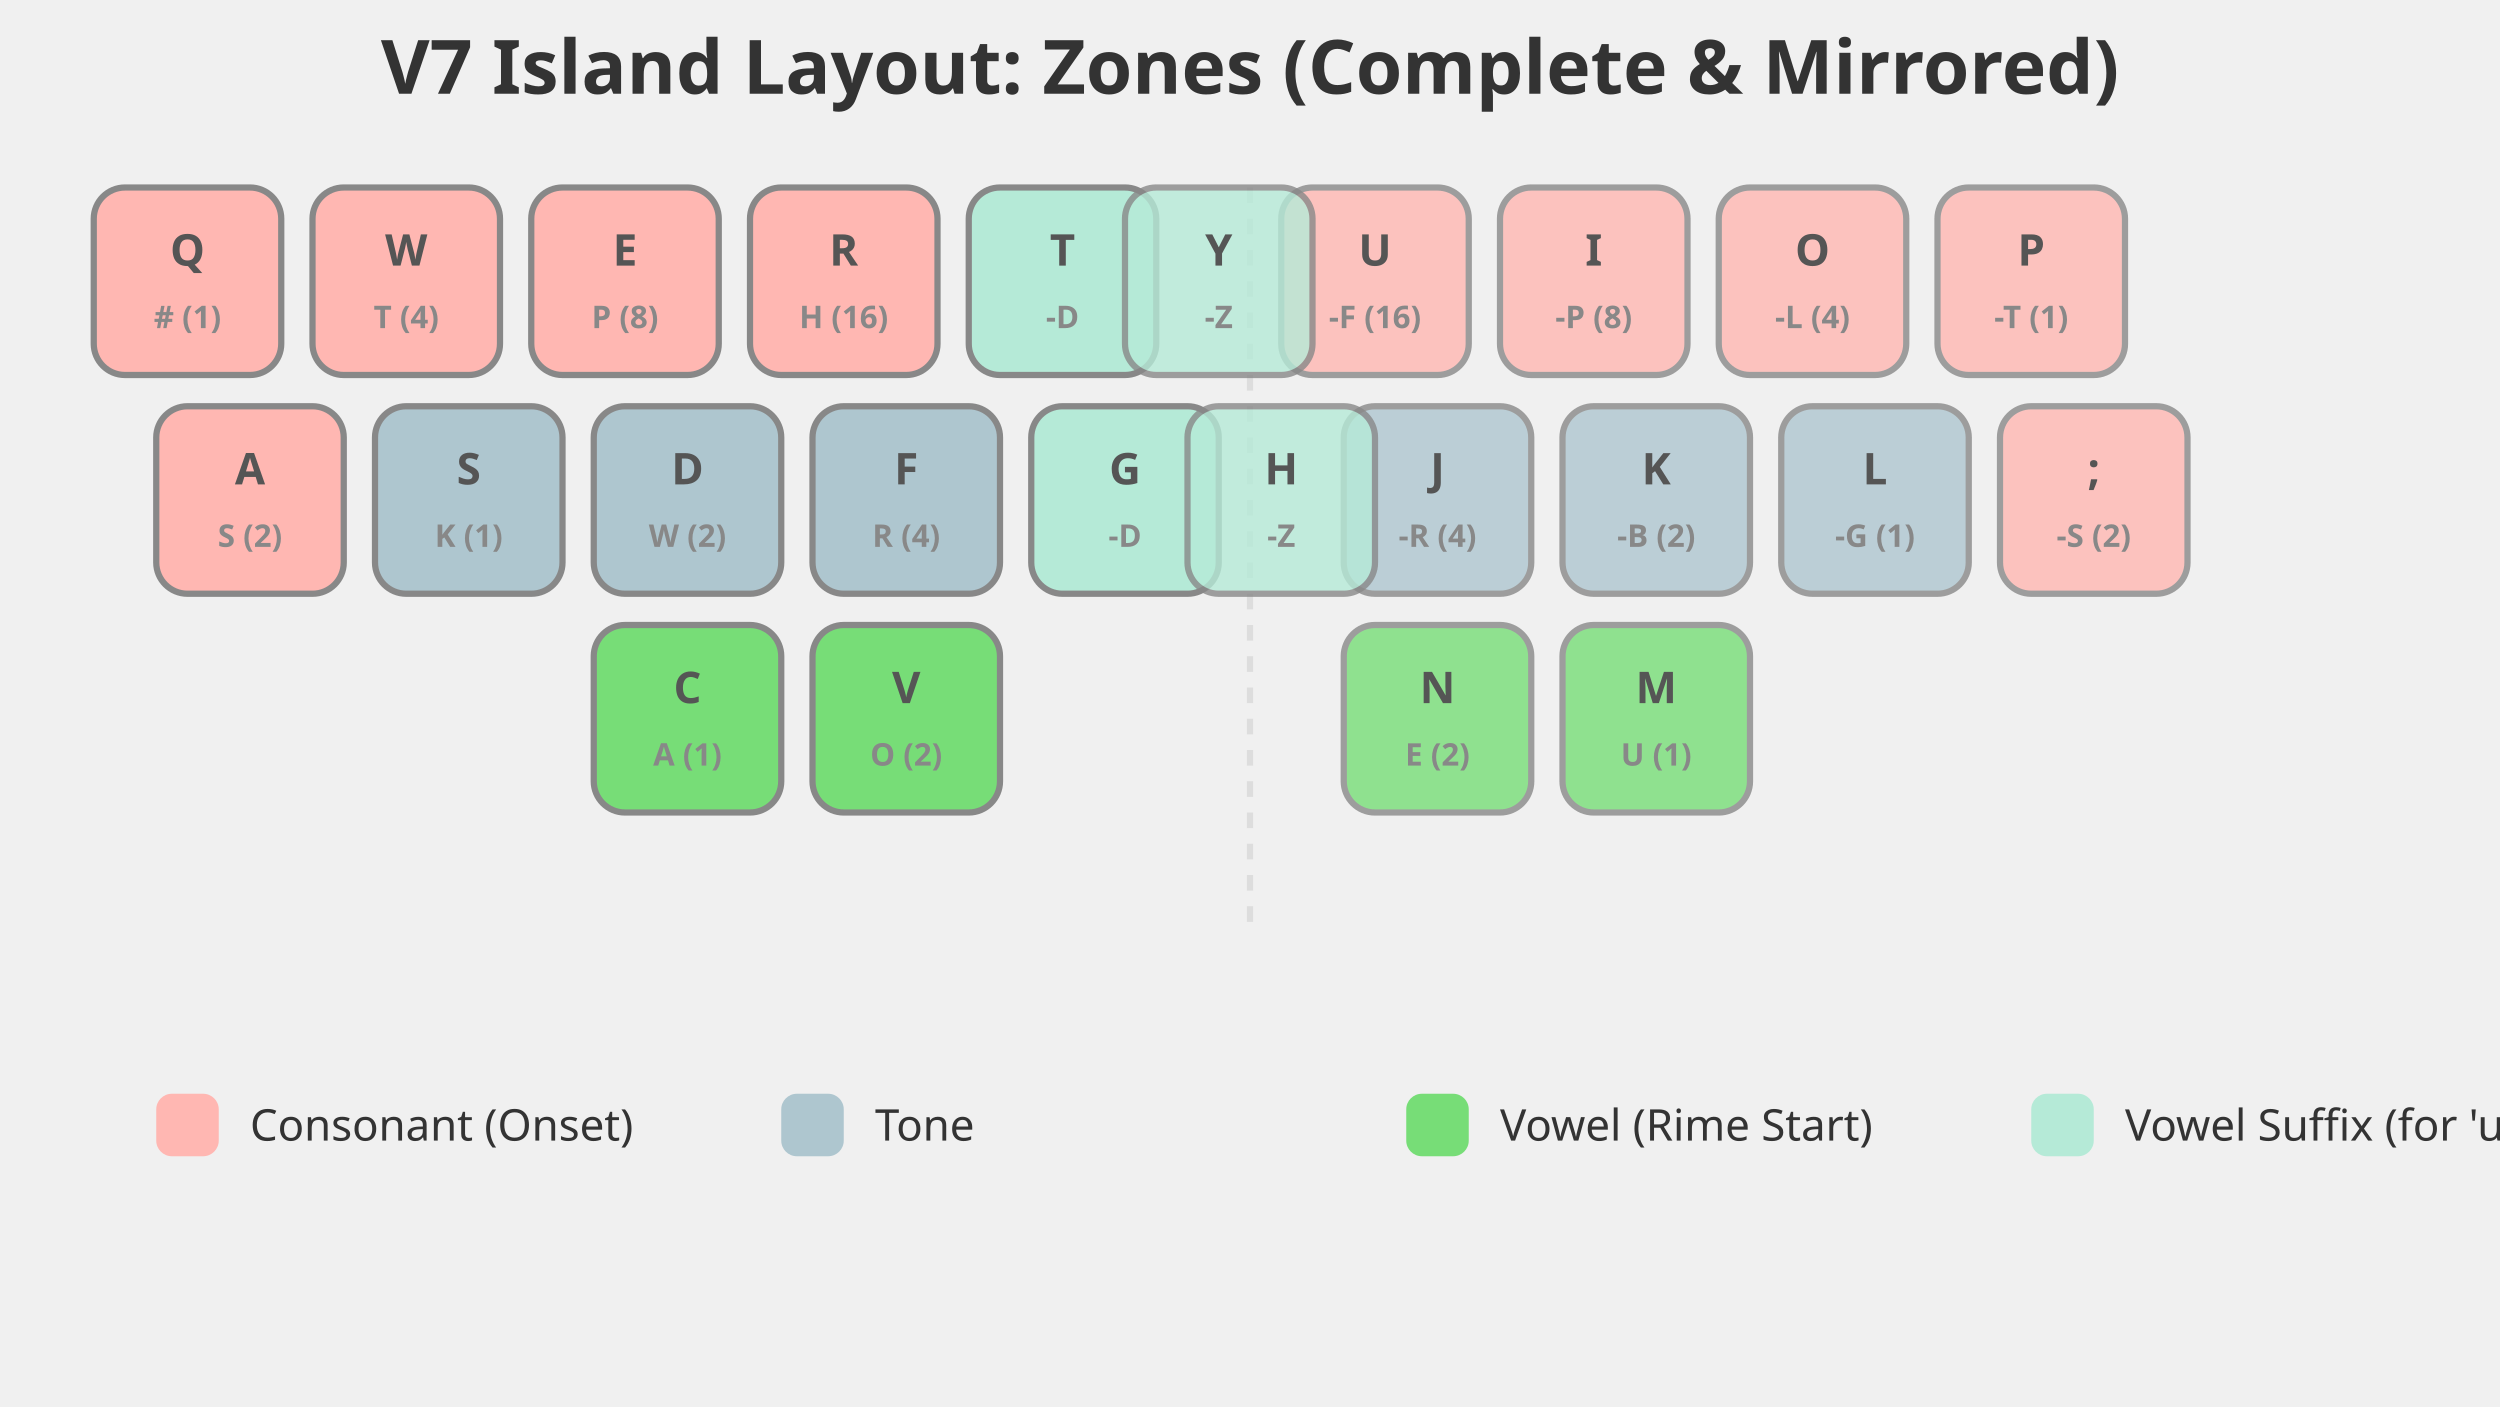
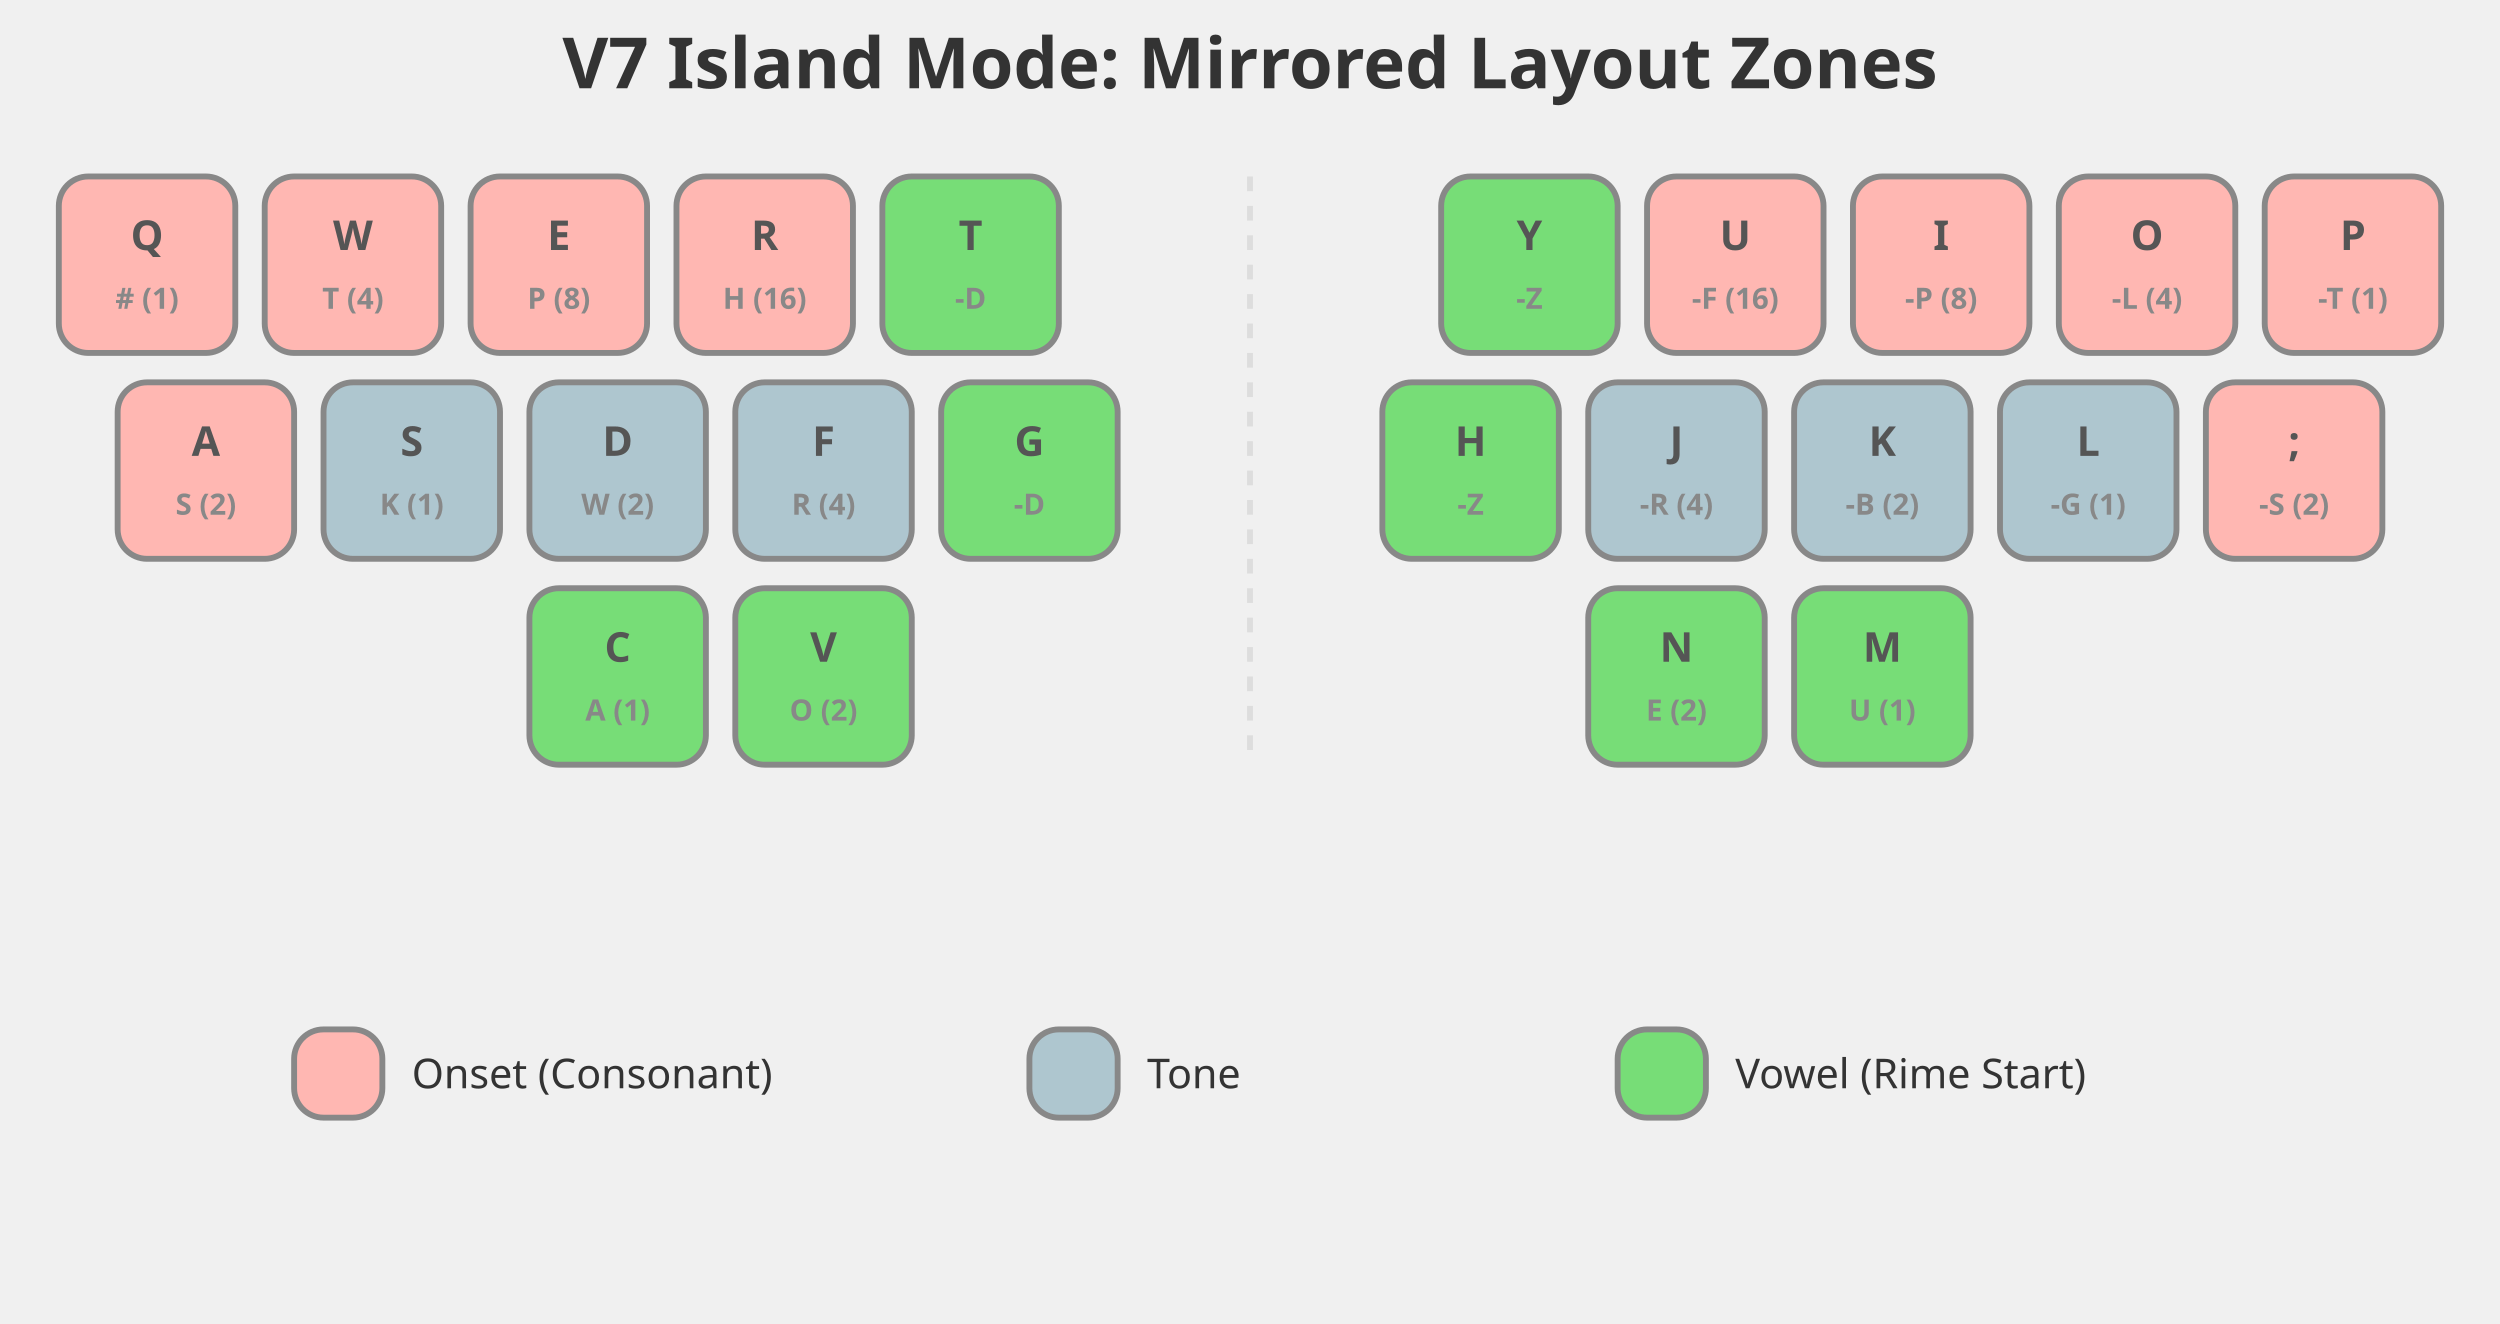
- <svg xmlns="http://www.w3.org/2000/svg" width="800" height="450" viewBox="0 0 800 450">
+ <svg xmlns="http://www.w3.org/2000/svg" width="850" height="450" viewBox="0 0 850 450">
  <defs>
    <style>
      .key { rx: 10; ry: 10; stroke: #888; stroke-width: 2; fill: #FFF; }
      .label { font-family: sans-serif; font-size: 14px; fill: #555; font-weight: bold; text-anchor: middle; }
      .sub { font-size: 10px; fill: #888; }
-       /* Zones */
-       .zone-left-cons { fill: #FFB7B2; }
-       .zone-left-tone { fill: #AEC6CF; }
-       .zone-left-vowel { fill: #77DD77; }
-       .zone-left-suffix { fill: #B5EAD7; }
-       
-       .zone-right-cons { fill: #FFB7B2; opacity: 0.8; }
-       .zone-right-tone { fill: #AEC6CF; opacity: 0.8; }
-       .zone-right-vowel { fill: #77DD77; opacity: 0.8; }
-       .zone-right-suffix { fill: #B5EAD7; opacity: 0.8; }
-       
+       .zone-onset { fill: #FFB7B2; }
+       .zone-tone { fill: #AEC6CF; }
+       .zone-vowel { fill: #77DD77; }
      .title { font-family: sans-serif; font-size: 24px; font-weight: bold; fill: #333; }
-       .legend-box { rx: 5; ry: 5; stroke: none; }
+       .legend-box { rx: 5; ry: 5; }
      .legend-text { font-family: sans-serif; font-size: 14px; fill: #333; }
    </style>
  </defs>
-   <text x="400" y="30" class="title" text-anchor="middle">V7 Island Layout: Zones (Complete &amp; Mirrored)</text>
-   <g transform="translate(30, 60)">
-     <rect x="0" y="0" width="60" height="60" class="key zone-left-cons" />
-     <text x="30" y="25" class="label">Q<tspan x="30" dy="20" class="sub"># (1)</tspan>
+   <text x="425" y="30" class="title" text-anchor="middle">V7 Island Mode: Mirrored Layout Zones</text>
+   <g>
+     <rect x="20" y="60" width="60" height="60" class="key zone-onset" />
+     <text x="50" y="85" class="label">Q<tspan x="50" dy="20" class="sub"># (1)</tspan>
    </text>
-     <rect x="70" y="0" width="60" height="60" class="key zone-left-cons" />
-     <text x="100" y="25" class="label">W<tspan x="100" dy="20" class="sub">T (4)</tspan>
+     <rect x="90" y="60" width="60" height="60" class="key zone-onset" />
+     <text x="120" y="85" class="label">W<tspan x="120" dy="20" class="sub">T (4)</tspan>
    </text>
-     <rect x="140" y="0" width="60" height="60" class="key zone-left-cons" />
-     <text x="170" y="25" class="label">E<tspan x="170" dy="20" class="sub">P (8)</tspan>
+     <rect x="160" y="60" width="60" height="60" class="key zone-onset" />
+     <text x="190" y="85" class="label">E<tspan x="190" dy="20" class="sub">P (8)</tspan>
    </text>
-     <rect x="210" y="0" width="60" height="60" class="key zone-left-cons" />
-     <text x="240" y="25" class="label">R<tspan x="240" dy="20" class="sub">H (16)</tspan>
+     <rect x="230" y="60" width="60" height="60" class="key zone-onset" />
+     <text x="260" y="85" class="label">R<tspan x="260" dy="20" class="sub">H (16)</tspan>
    </text>
-     <rect x="20" y="70" width="60" height="60" class="key zone-left-cons" />
-     <text x="50" y="95" class="label">A<tspan x="50" dy="20" class="sub">S (2)</tspan>
-     </text>
-     <rect x="90" y="70" width="60" height="60" class="key zone-left-tone" />
-     <text x="120" y="95" class="label">S<tspan x="120" dy="20" class="sub">K (1)</tspan>
-     </text>
-     <rect x="160" y="70" width="60" height="60" class="key zone-left-tone" />
-     <text x="190" y="95" class="label">D<tspan x="190" dy="20" class="sub">W (2)</tspan>
-     </text>
-     <rect x="230" y="70" width="60" height="60" class="key zone-left-tone" />
-     <text x="260" y="95" class="label">F<tspan x="260" dy="20" class="sub">R (4)</tspan>
-     </text>
-     <rect x="160" y="140" width="60" height="60" class="key zone-left-vowel" />
-     <text x="190" y="165" class="label">C<tspan x="190" dy="20" class="sub">A (1)</tspan>
-     </text>
-     <rect x="230" y="140" width="60" height="60" class="key zone-left-vowel" />
-     <text x="260" y="165" class="label">V<tspan x="260" dy="20" class="sub">O (2)</tspan>
-     </text>
-     <rect x="280" y="0" width="60" height="60" class="key zone-left-suffix" />
-     <text x="310" y="25" class="label">T<tspan x="310" dy="20" class="sub">-D</tspan>
-     </text>
-     <rect x="300" y="70" width="60" height="60" class="key zone-left-suffix" />
-     <text x="330" y="95" class="label">G<tspan x="330" dy="20" class="sub">-D</tspan>
+     <rect x="40" y="130" width="60" height="60" class="key zone-onset" />
+     <text x="70" y="155" class="label">A<tspan x="70" dy="20" class="sub">S (2)</tspan>
    </text>
  </g>
-   <line x1="400" y1="60" x2="400" y2="300" stroke="#DDD" stroke-width="2" stroke-dasharray="5,5" />
-   <g transform="translate(410, 60)">
-     <rect x="210" y="0" width="60" height="60" class="key zone-right-cons" />
-     <text x="240" y="25" class="label">P<tspan x="240" dy="20" class="sub">-T (1)</tspan>
+   <g>
+     <rect x="110" y="130" width="60" height="60" class="key zone-tone" />
+     <text x="140" y="155" class="label">S<tspan x="140" dy="20" class="sub">K (1)</tspan>
    </text>
-     <rect x="140" y="0" width="60" height="60" class="key zone-right-cons" />
-     <text x="170" y="25" class="label">O<tspan x="170" dy="20" class="sub">-L (4)</tspan>
+     <rect x="180" y="130" width="60" height="60" class="key zone-tone" />
+     <text x="210" y="155" class="label">D<tspan x="210" dy="20" class="sub">W (2)</tspan>
    </text>
-     <rect x="70" y="0" width="60" height="60" class="key zone-right-cons" />
-     <text x="100" y="25" class="label">I<tspan x="100" dy="20" class="sub">-P (8)</tspan>
-     </text>
-     <rect x="0" y="0" width="60" height="60" class="key zone-right-cons" />
-     <text x="30" y="25" class="label">U<tspan x="30" dy="20" class="sub">-F (16)</tspan>
-     </text>
-     <rect x="230" y="70" width="60" height="60" class="key zone-right-cons" />
-     <text x="260" y="95" class="label">;<tspan x="260" dy="20" class="sub">-S (2)</tspan>
-     </text>
-     <rect x="160" y="70" width="60" height="60" class="key zone-right-tone" />
-     <text x="190" y="95" class="label">L<tspan x="190" dy="20" class="sub">-G (1)</tspan>
-     </text>
-     <rect x="90" y="70" width="60" height="60" class="key zone-right-tone" />
-     <text x="120" y="95" class="label">K<tspan x="120" dy="20" class="sub">-B (2)</tspan>
-     </text>
-     <rect x="20" y="70" width="60" height="60" class="key zone-right-tone" />
-     <text x="50" y="95" class="label">J<tspan x="50" dy="20" class="sub">-R (4)</tspan>
-     </text>
-     <rect x="90" y="140" width="60" height="60" class="key zone-right-vowel" />
-     <text x="120" y="165" class="label">M<tspan x="120" dy="20" class="sub">U (1)</tspan>
-     </text>
-     <rect x="20" y="140" width="60" height="60" class="key zone-right-vowel" />
-     <text x="50" y="165" class="label">N<tspan x="50" dy="20" class="sub">E (2)</tspan>
-     </text>
-     <rect x="-50" y="0" width="60" height="60" class="key zone-right-suffix" />
-     <text x="-20" y="25" class="label">Y<tspan x="-20" dy="20" class="sub">-Z</tspan>
-     </text>
-     <rect x="-30" y="70" width="60" height="60" class="key zone-right-suffix" />
-     <text x="0" y="95" class="label">H<tspan x="0" dy="20" class="sub">-Z</tspan>
+     <rect x="250" y="130" width="60" height="60" class="key zone-tone" />
+     <text x="280" y="155" class="label">F<tspan x="280" dy="20" class="sub">R (4)</tspan>
    </text>
  </g>
-   <g transform="translate(50, 350)">
-     <rect x="0" y="0" width="20" height="20" class="legend-box zone-left-cons" />
-     <text x="30" y="15" class="legend-text">Consonant (Onset)</text>
-     <rect x="200" y="0" width="20" height="20" class="legend-box zone-left-tone" />
-     <text x="230" y="15" class="legend-text">Tone</text>
-     <rect x="400" y="0" width="20" height="20" class="legend-box zone-left-vowel" />
-     <text x="430" y="15" class="legend-text">Vowel (Rime Start)</text>
-     <rect x="600" y="0" width="20" height="20" class="legend-box zone-left-suffix" />
-     <text x="630" y="15" class="legend-text">Vowel Suffix (for 'u')</text>
+   <g>
+     <rect x="300" y="60" width="60" height="60" class="key zone-vowel" />
+     <text x="330" y="85" class="label">T<tspan x="330" dy="20" class="sub">-D</tspan>
+     </text>
+     <rect x="320" y="130" width="60" height="60" class="key zone-vowel" />
+     <text x="350" y="155" class="label">G<tspan x="350" dy="20" class="sub">-D</tspan>
+     </text>
+     <rect x="180" y="200" width="60" height="60" class="key zone-vowel" />
+     <text x="210" y="225" class="label">C<tspan x="210" dy="20" class="sub">A (1)</tspan>
+     </text>
+     <rect x="250" y="200" width="60" height="60" class="key zone-vowel" />
+     <text x="280" y="225" class="label">V<tspan x="280" dy="20" class="sub">O (2)</tspan>
+     </text>
+   </g>
+   <line x1="425" y1="60" x2="425" y2="260" stroke="#DDD" stroke-width="2" stroke-dasharray="5,5" />
+   <g>
+     <rect x="770" y="60" width="60" height="60" class="key zone-onset" />
+     <text x="800" y="85" class="label">P<tspan x="800" dy="20" class="sub">-T (1)</tspan>
+     </text>
+     <rect x="700" y="60" width="60" height="60" class="key zone-onset" />
+     <text x="730" y="85" class="label">O<tspan x="730" dy="20" class="sub">-L (4)</tspan>
+     </text>
+     <rect x="630" y="60" width="60" height="60" class="key zone-onset" />
+     <text x="660" y="85" class="label">I<tspan x="660" dy="20" class="sub">-P (8)</tspan>
+     </text>
+     <rect x="560" y="60" width="60" height="60" class="key zone-onset" />
+     <text x="590" y="85" class="label">U<tspan x="590" dy="20" class="sub">-F (16)</tspan>
+     </text>
+     <rect x="750" y="130" width="60" height="60" class="key zone-onset" />
+     <text x="780" y="155" class="label">;<tspan x="780" dy="20" class="sub">-S (2)</tspan>
+     </text>
+   </g>
+   <g>
+     <rect x="680" y="130" width="60" height="60" class="key zone-tone" />
+     <text x="710" y="155" class="label">L<tspan x="710" dy="20" class="sub">-G (1)</tspan>
+     </text>
+     <rect x="610" y="130" width="60" height="60" class="key zone-tone" />
+     <text x="640" y="155" class="label">K<tspan x="640" dy="20" class="sub">-B (2)</tspan>
+     </text>
+     <rect x="540" y="130" width="60" height="60" class="key zone-tone" />
+     <text x="570" y="155" class="label">J<tspan x="570" dy="20" class="sub">-R (4)</tspan>
+     </text>
+   </g>
+   <g>
+     <rect x="490" y="60" width="60" height="60" class="key zone-vowel" />
+     <text x="520" y="85" class="label">Y<tspan x="520" dy="20" class="sub">-Z</tspan>
+     </text>
+     <rect x="470" y="130" width="60" height="60" class="key zone-vowel" />
+     <text x="500" y="155" class="label">H<tspan x="500" dy="20" class="sub">-Z</tspan>
+     </text>
+     <rect x="540" y="200" width="60" height="60" class="key zone-vowel" />
+     <text x="570" y="225" class="label">N<tspan x="570" dy="20" class="sub">E (2)</tspan>
+     </text>
+     <rect x="610" y="200" width="60" height="60" class="key zone-vowel" />
+     <text x="640" y="225" class="label">M<tspan x="640" dy="20" class="sub">U (1)</tspan>
+     </text>
+   </g>
+   <g transform="translate(100, 350)">
+     <rect x="0" y="0" width="30" height="30" class="key zone-onset" />
+     <text x="40" y="20" class="legend-text" style="text-anchor: start;">Onset (Consonant)</text>
+     <rect x="250" y="0" width="30" height="30" class="key zone-tone" />
+     <text x="290" y="20" class="legend-text" style="text-anchor: start;">Tone</text>
+     <rect x="450" y="0" width="30" height="30" class="key zone-vowel" />
+     <text x="490" y="20" class="legend-text" style="text-anchor: start;">Vowel (Rime Start)</text>
  </g>
</svg>
